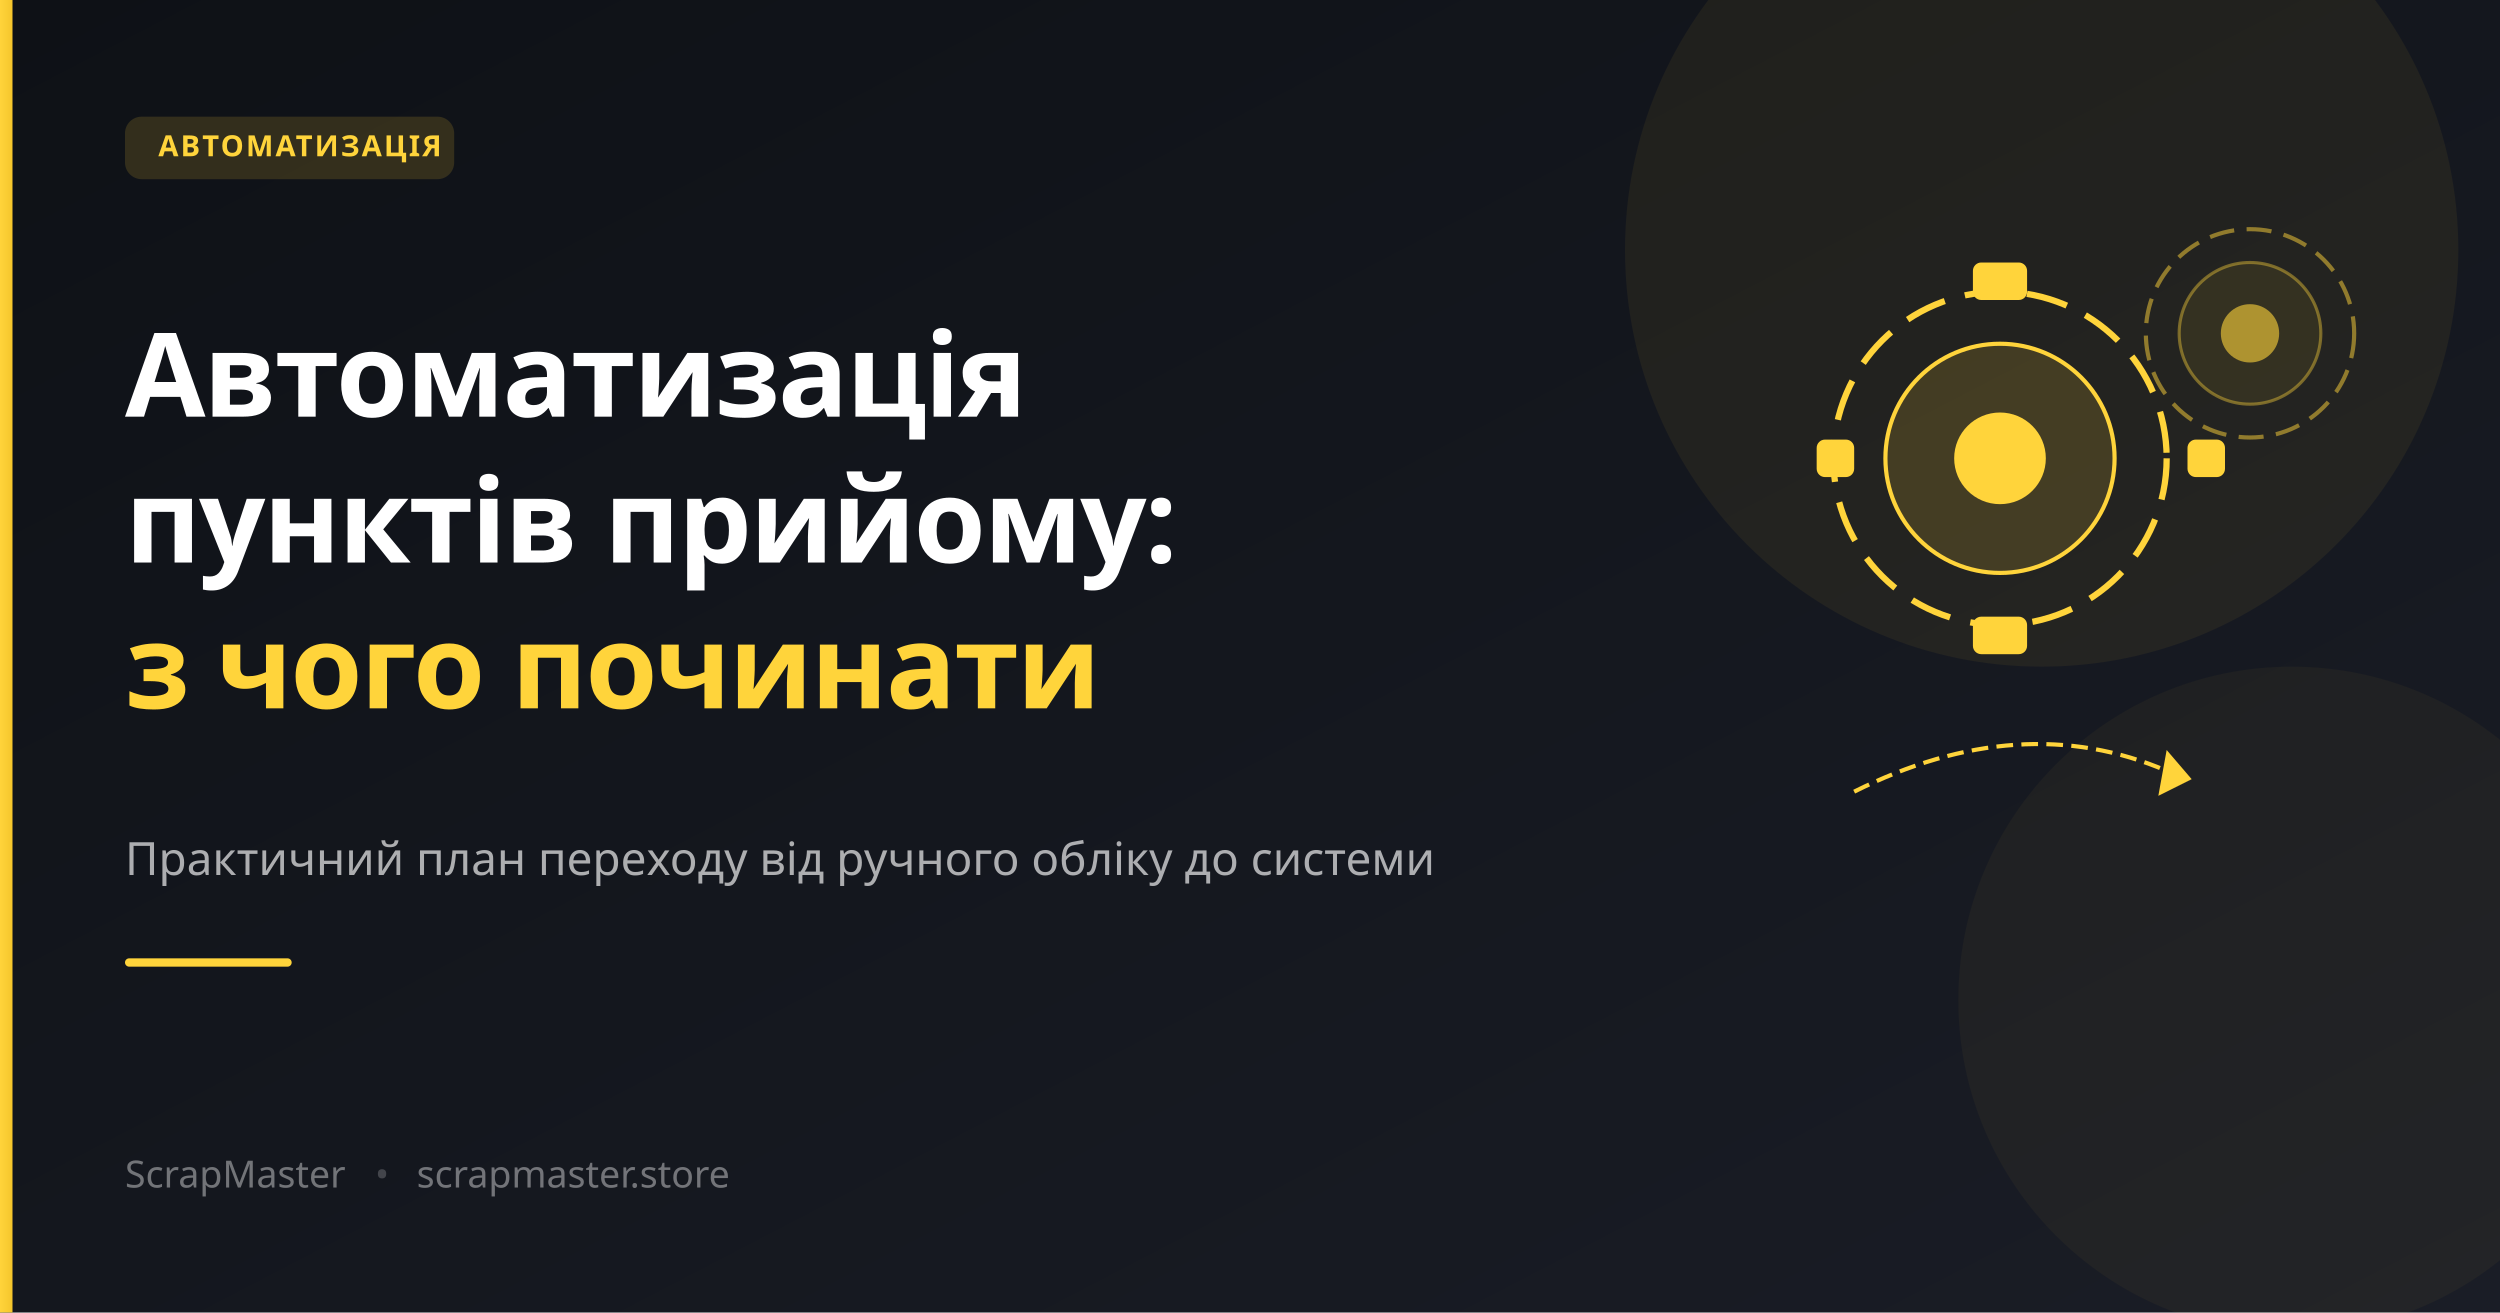
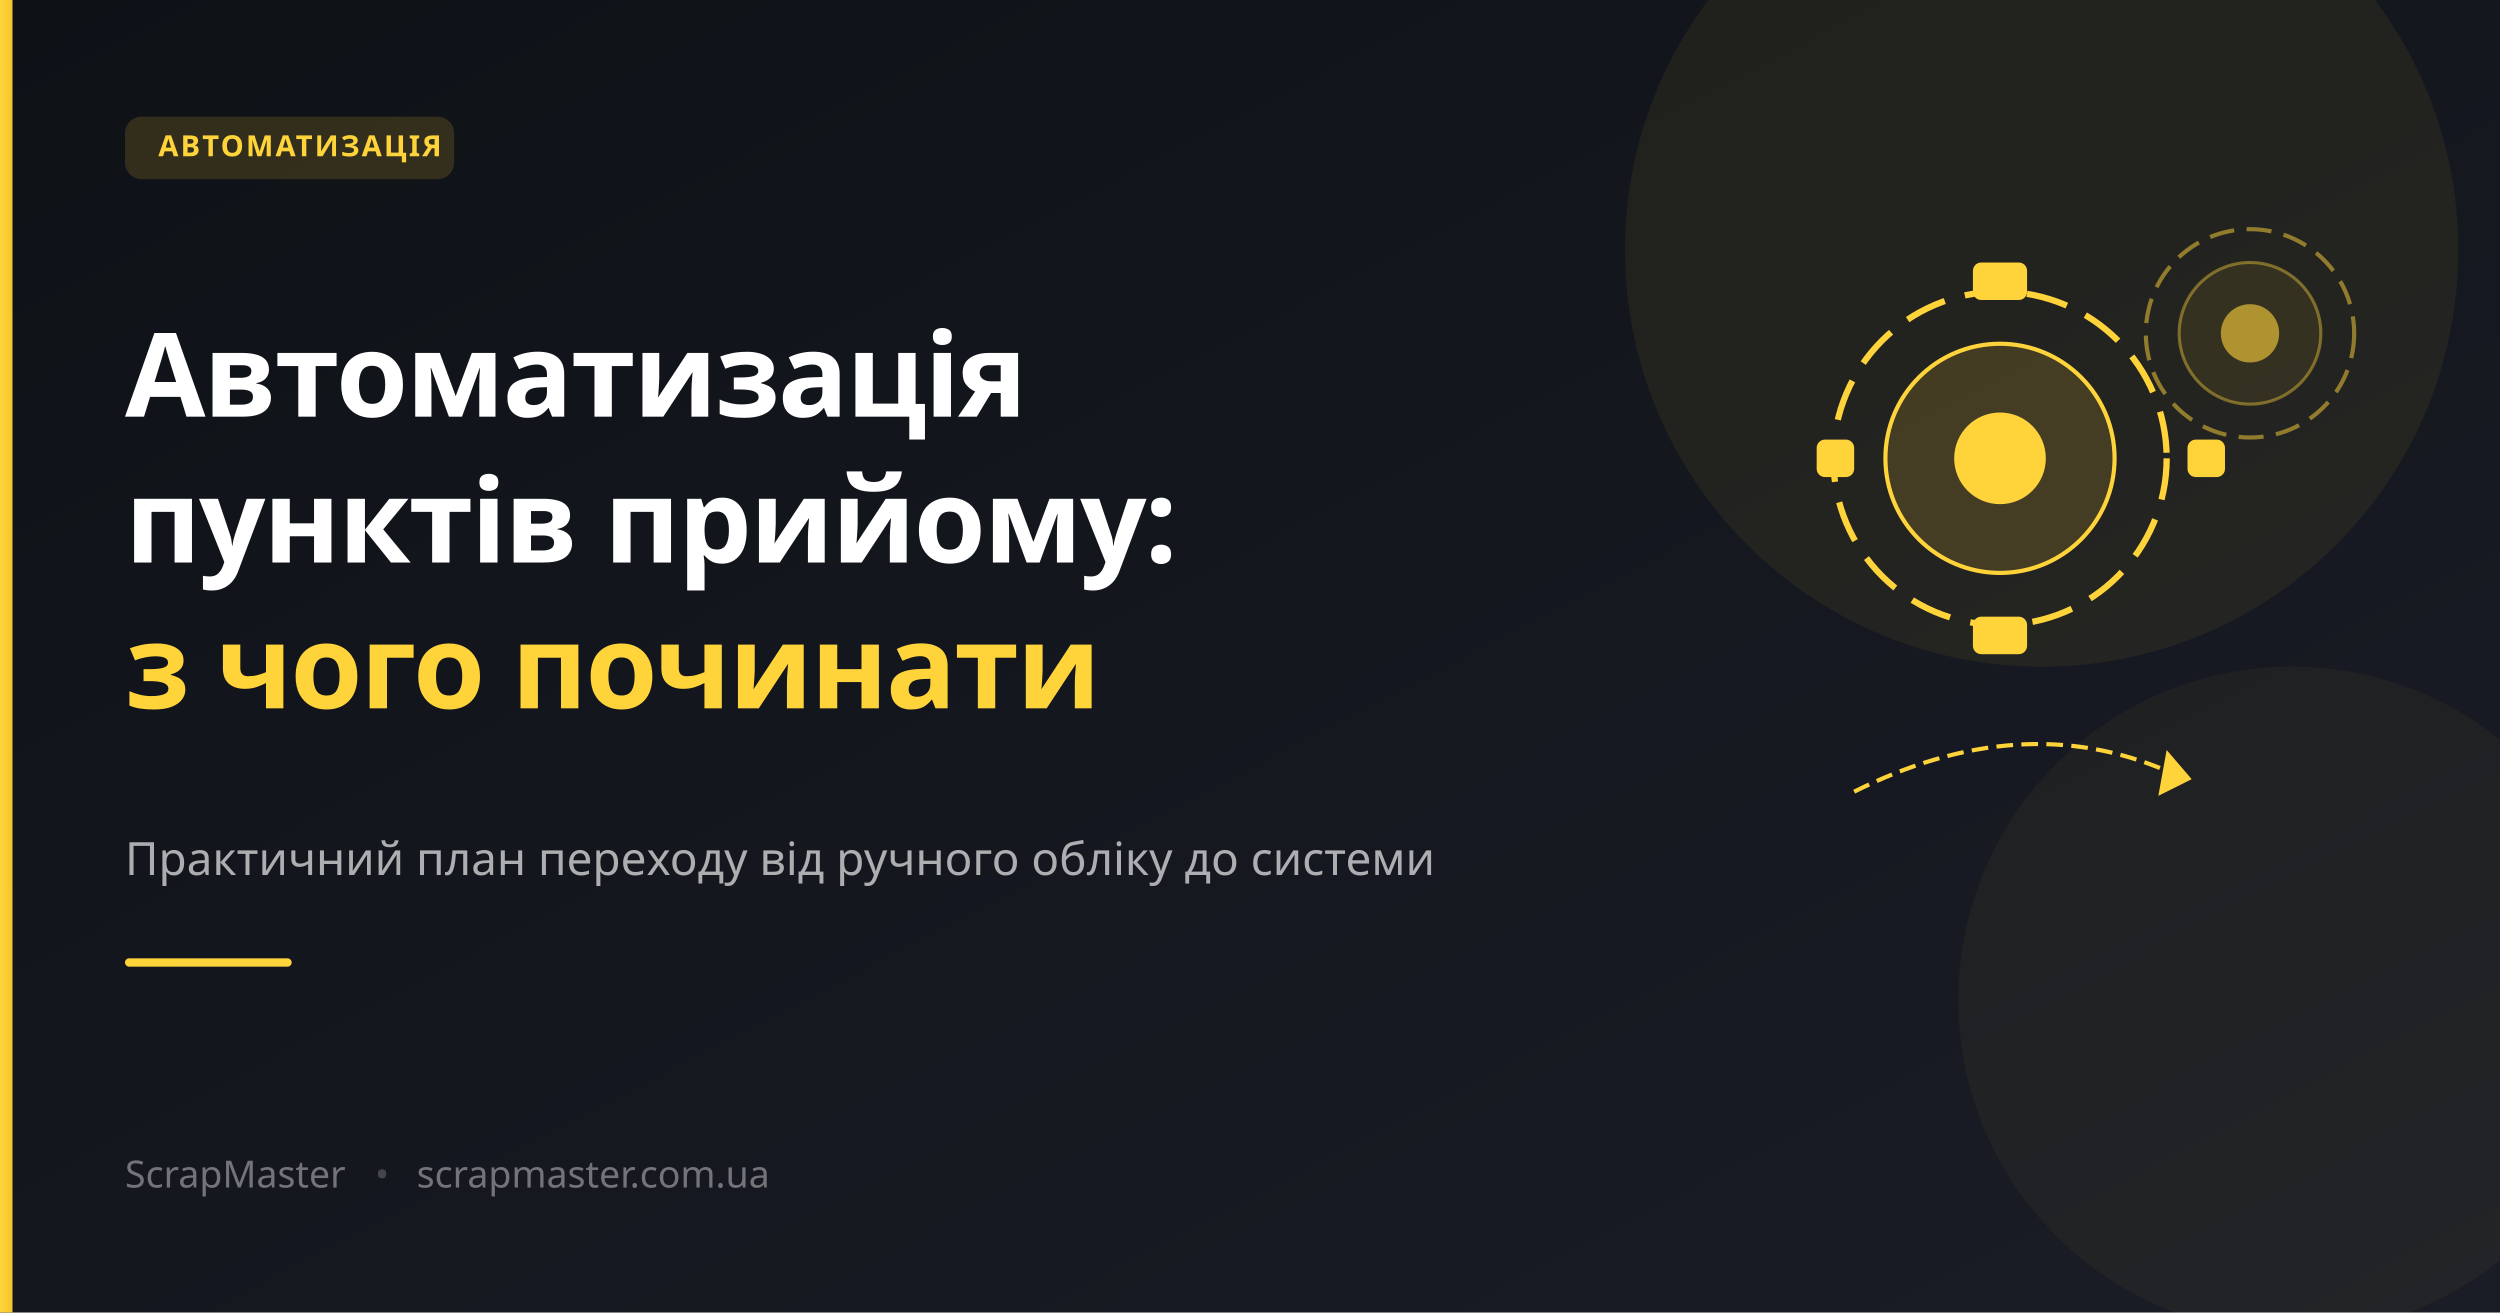
<svg xmlns="http://www.w3.org/2000/svg" viewBox="0 0 1200 630" width="1200" height="630">
  <defs>
    <linearGradient id="bg" x1="0%" y1="0%" x2="100%" y2="100%">
      <stop offset="0%" style="stop-color:#0e1116" />
      <stop offset="100%" style="stop-color:#1a1d26" />
    </linearGradient>
    <linearGradient id="accent" x1="0%" y1="0%" x2="100%" y2="0%">
      <stop offset="0%" style="stop-color:#ffd43b" />
      <stop offset="100%" style="stop-color:#f5c62c" />
    </linearGradient>
  </defs>
  <rect width="1200" height="630" fill="url(#bg)" />
  <circle cx="980" cy="120" r="200" fill="rgba(255,212,59,0.06)" />
  <circle cx="1100" cy="480" r="160" fill="rgba(255,212,59,0.04)" />
  <rect x="0" y="0" width="6" height="630" fill="url(#accent)" />
  <g transform="translate(840, 80)">
    <circle cx="120" cy="140" r="80" fill="none" stroke="#ffd43b" stroke-width="3" stroke-dasharray="20 10" />
    <circle cx="120" cy="140" r="55" fill="rgba(255,212,59,0.15)" stroke="#ffd43b" stroke-width="2" />
    <circle cx="120" cy="140" r="22" fill="#ffd43b" />
    <rect x="107" y="46" width="26" height="18" rx="4" fill="#ffd43b" />
    <rect x="107" y="216" width="26" height="18" rx="4" fill="#ffd43b" />
    <rect x="32" y="131" width="18" height="18" rx="4" fill="#ffd43b" />
    <rect x="210" y="131" width="18" height="18" rx="4" fill="#ffd43b" />
    <circle cx="240" cy="80" r="50" fill="none" stroke="rgba(255,212,59,0.5)" stroke-width="2" stroke-dasharray="12 6" />
    <circle cx="240" cy="80" r="34" fill="rgba(255,212,59,0.08)" stroke="rgba(255,212,59,0.4)" stroke-width="1.5" />
    <circle cx="240" cy="80" r="14" fill="rgba(255,212,59,0.6)" />
    <path d="M 50 300 Q 130 260 200 290" stroke="#ffd43b" stroke-width="2" fill="none" stroke-dasharray="8 4" />
    <polygon points="200,280 212,294 196,302" fill="#ffd43b" />
  </g>
  <rect x="60" y="56" width="158" height="30" rx="8" fill="rgba(255,212,59,0.15)" />
  <text x="76" y="75" fill="#ffd43b" font-family="'Segoe UI', sans-serif" font-size="14" font-weight="600" letter-spacing="1">АВТОМАТИЗАЦІЯ</text>
  <text x="60" y="200" fill="#ffffff" font-family="'Segoe UI', sans-serif" font-size="56" font-weight="800" letter-spacing="-1">Автоматизація</text>
  <text x="60" y="270" fill="#ffffff" font-family="'Segoe UI', sans-serif" font-size="56" font-weight="800" letter-spacing="-1">пунктів прийому:</text>
  <text x="60" y="340" fill="#ffd43b" font-family="'Segoe UI', sans-serif" font-size="56" font-weight="800" letter-spacing="-1">з чого починати</text>
  <text x="60" y="420" fill="rgba(255,255,255,0.65)" font-family="'Segoe UI', sans-serif" font-size="22">Практичний план переходу від ручного обліку до системи</text>
  <rect x="60" y="460" width="80" height="4" rx="2" fill="#ffd43b" />
  <text x="60" y="570" fill="rgba(255,255,255,0.4)" font-family="'Segoe UI', sans-serif" font-size="18">ScrapMaster</text>
  <text x="180" y="570" fill="rgba(255,255,255,0.2)" font-family="'Segoe UI', sans-serif" font-size="18">•</text>
-   <text x="200" y="570" fill="rgba(255,255,255,0.4)" font-family="'Segoe UI', sans-serif" font-size="18">scrapmaster.store</text>
+   <text x="200" y="570" fill="rgba(255,255,255,0.4)" font-family="'Segoe UI', sans-serif" font-size="18">scrapmaster.com.ua</text>
</svg>
